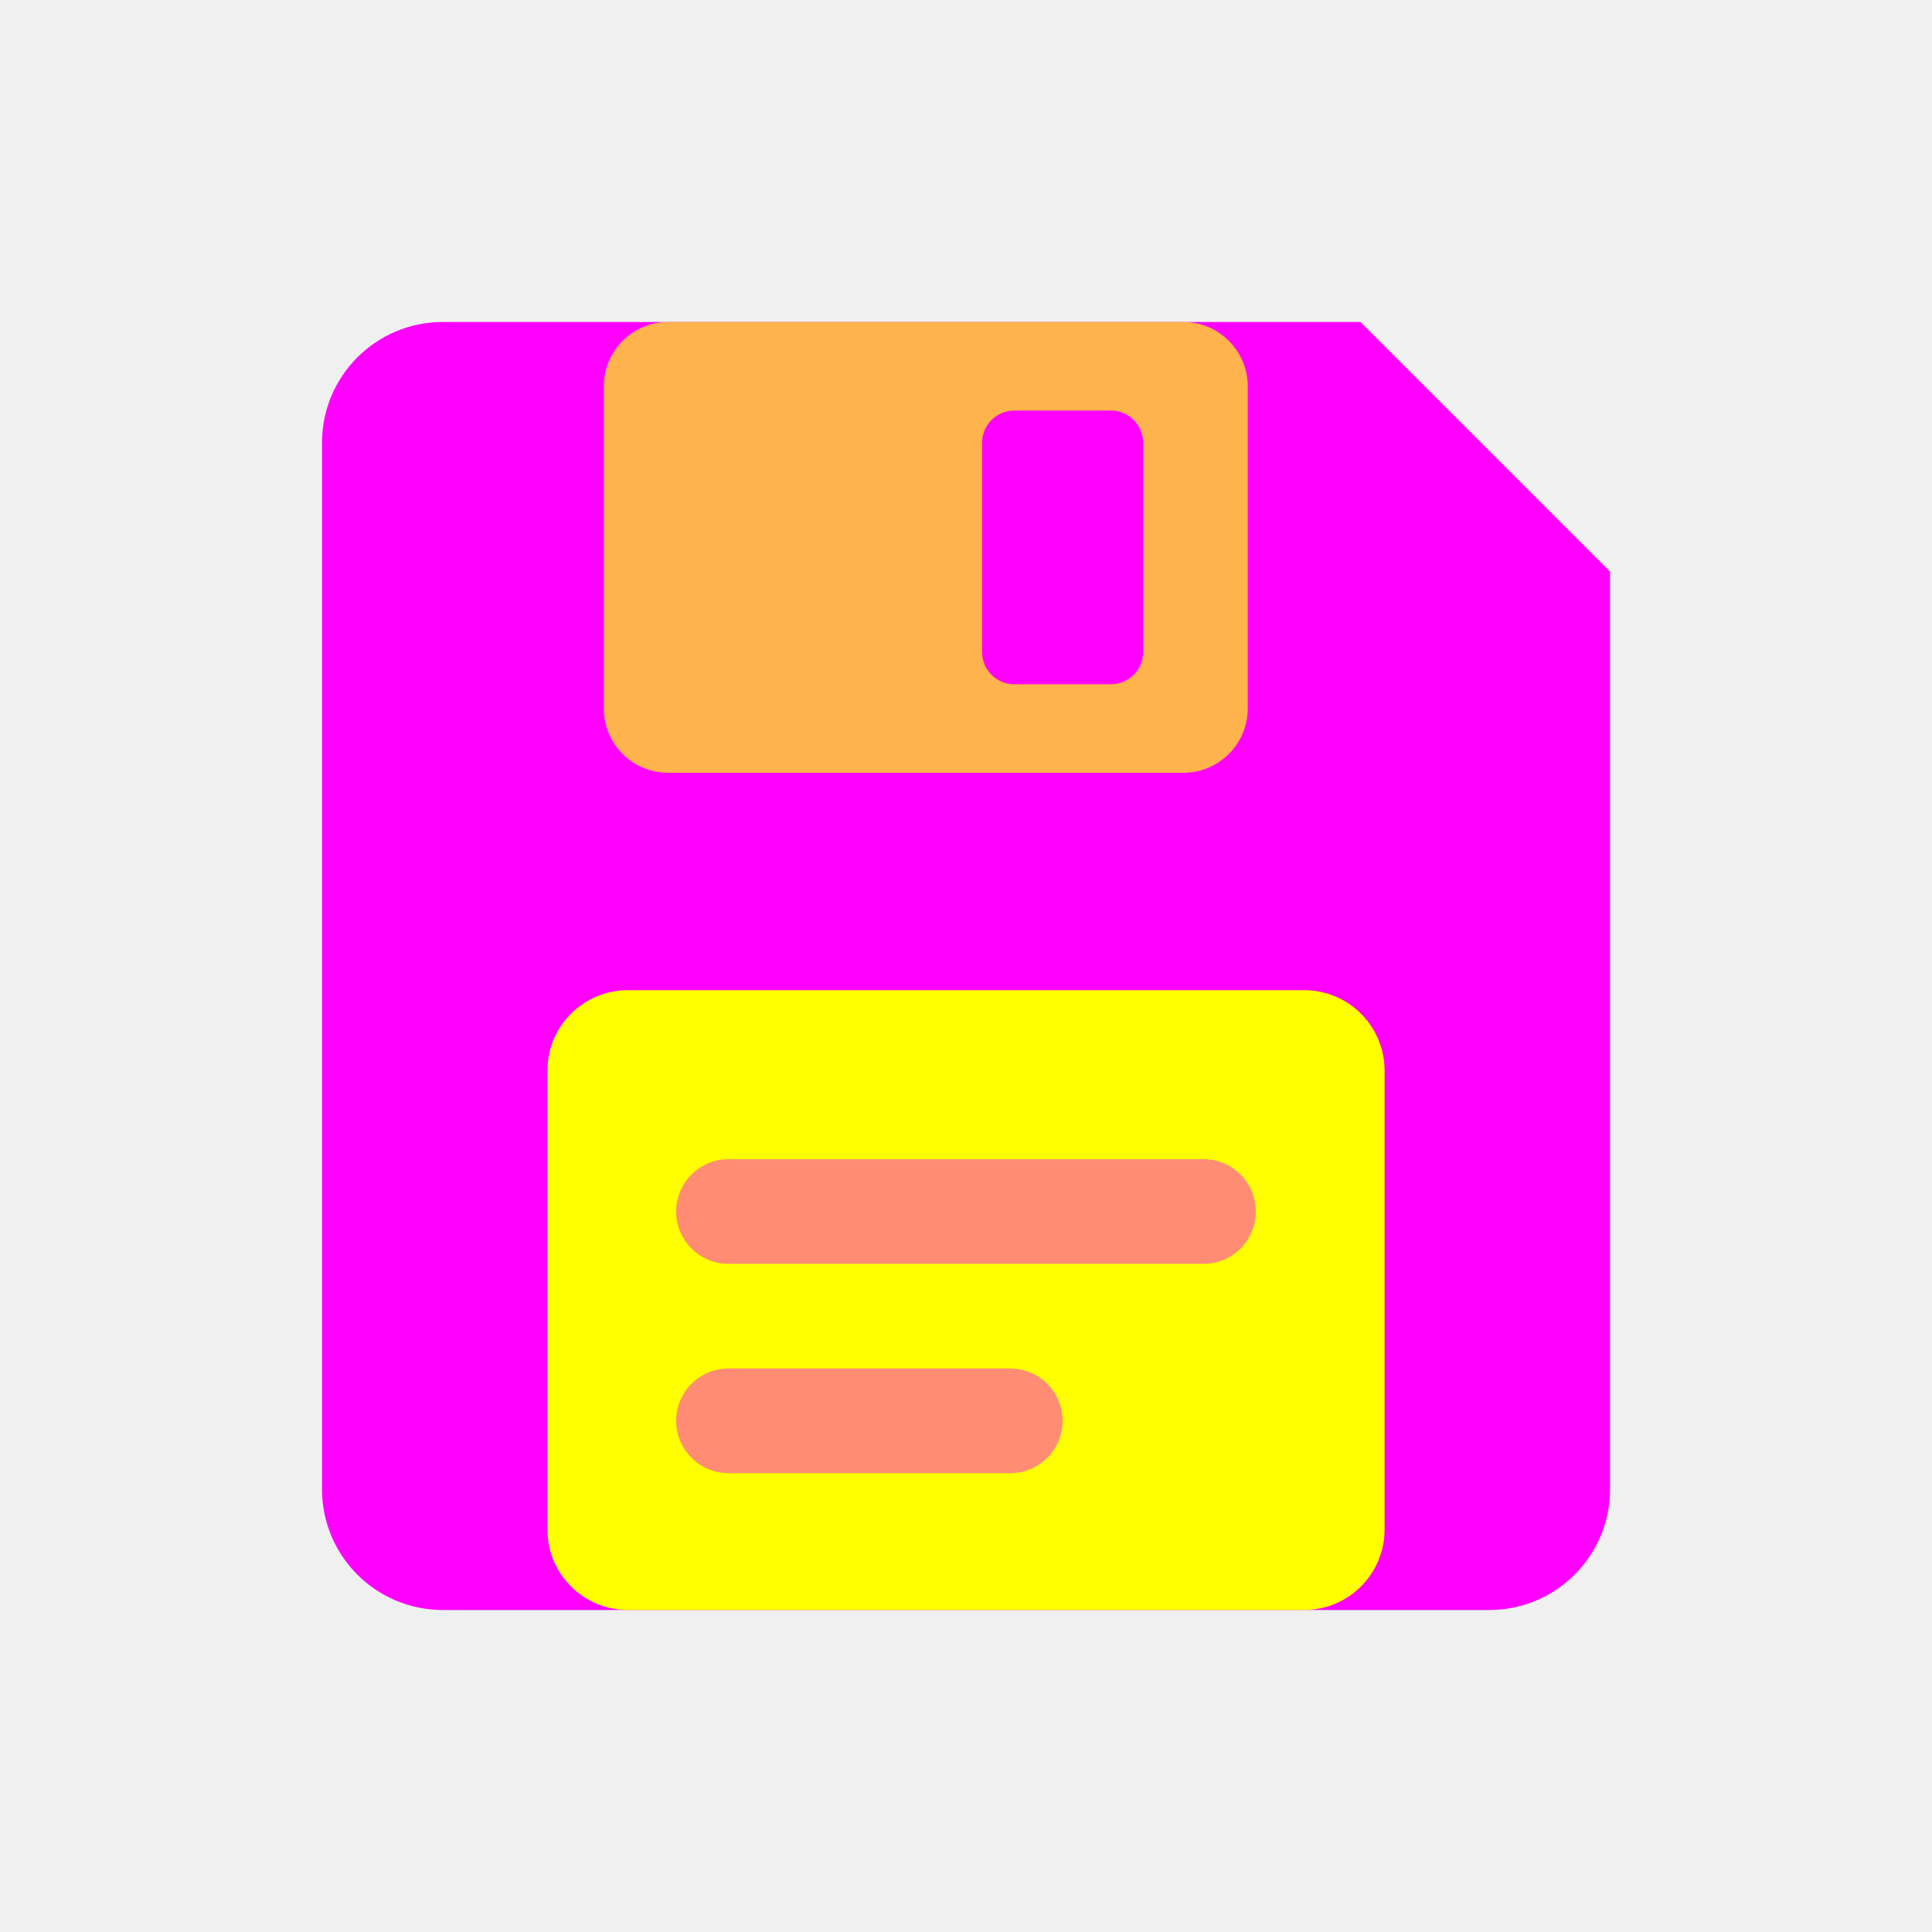
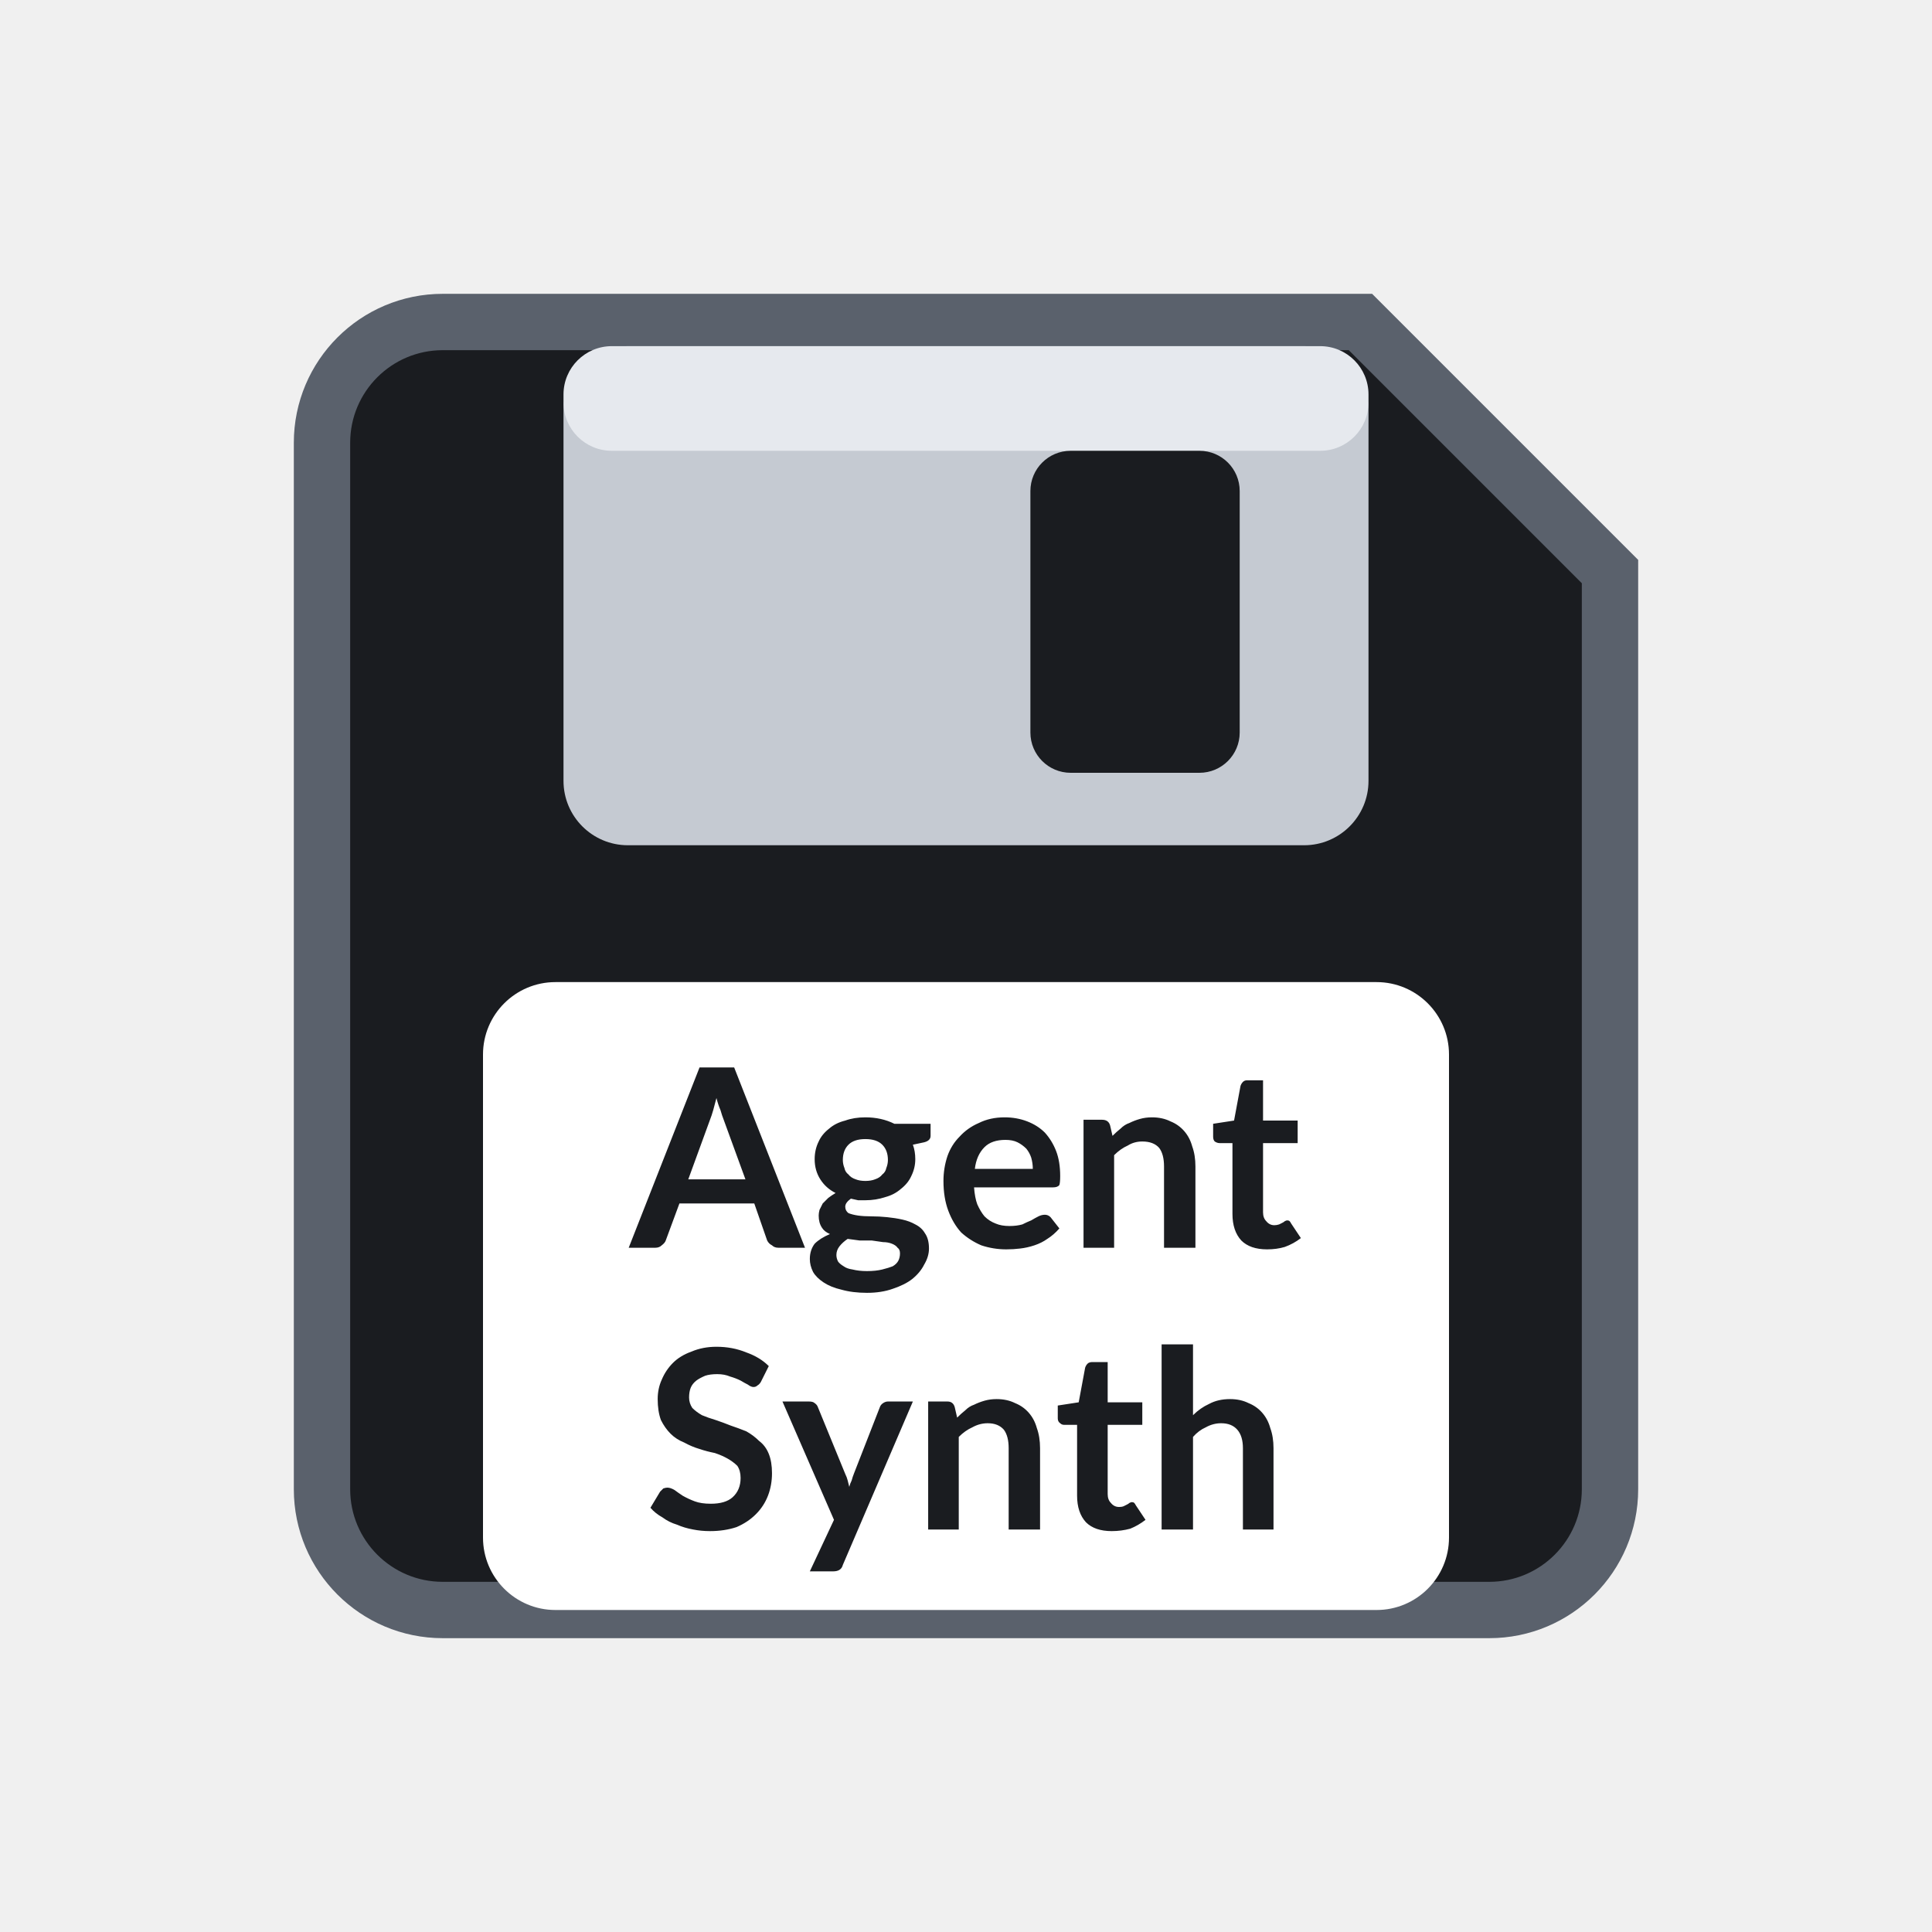
<svg xmlns="http://www.w3.org/2000/svg" viewBox="0 0 24 24" width="24" height="24">
-   <path d="M4 5.5A1.5 1.5 0 0 1 5.5 4h11.4L20 7.1v11.4a1.5 1.5 0 0 1-1.5 1.5h-13A1.5 1.5 0 0 1 4 18.5z" fill="#FF00FF" />
+   <path d="M4 5.5A1.5 1.5 0 0 1 5.5 4h11.4L20 7.1v11.4a1.5 1.5 0 0 1-1.5 1.5h-13A1.5 1.5 0 0 1 4 18.5z" fill="#1a1c20" stroke="#5a616c" stroke-width=".7" />
  <g id="mv">
-     <rect x="7.5" y="4" width="8" height="5.6" rx=".8" opacity=".7" fill="#FFFF00" />
-     <rect x="12.2" y="5.1" width="2" height="3.4" rx=".4" fill="#FF00FF" />
+     <rect x="7" y="4.3" width="10" height="6.2" rx=".8" fill="#c5cad2" />
+     <rect x="7" y="4.3" width="10" height="1.3" rx=".6" fill="#e6e9ee" />
+     <rect x="12.8" y="5.6" width="2.6" height="4" rx=".5" fill="#1a1c20" />
  </g>
-   <rect x="6.8" y="12.3" width="10.4" height="7.7" rx="1" fill="#FFFF00" />
-   <rect x="8.4" y="14.4" width="7.2" height="1.3" rx=".65" fill="#FF00FF" fill-opacity=".45" />
-   <rect x="8.4" y="17" width="4.8" height="1.3" rx=".65" fill="#FF00FF" fill-opacity=".45" />
+   <rect x="6" y="12.2" width="12" height="7.8" rx=".9" fill="#ffffff" />
+   <path d="M9.26 14.65 8.99 13.91Q8.97 13.86 8.95 13.79Q8.92 13.72 8.9 13.64Q8.88 13.72 8.86 13.79Q8.84 13.86 8.82 13.91L8.55 14.65ZM10 15.5H9.67Q9.62 15.5 9.59 15.47Q9.55 15.45 9.53 15.41L9.37 14.95H8.44L8.27 15.41Q8.26 15.44 8.22 15.47Q8.19 15.5 8.14 15.5H7.81L8.69 13.26H9.12ZM10.75 14.67Q10.82 14.67 10.87 14.65Q10.93 14.63 10.96 14.59Q11 14.56 11.01 14.51Q11.03 14.46 11.03 14.41Q11.03 14.29 10.96 14.22Q10.89 14.15 10.75 14.15Q10.61 14.15 10.54 14.22Q10.47 14.29 10.47 14.41Q10.47 14.46 10.49 14.51Q10.5 14.56 10.54 14.59Q10.57 14.63 10.63 14.65Q10.68 14.67 10.75 14.67ZM11.18 15.57Q11.18 15.52 11.15 15.5Q11.13 15.47 11.08 15.45Q11.03 15.43 10.97 15.43Q10.9 15.42 10.83 15.41Q10.76 15.41 10.68 15.41Q10.6 15.4 10.53 15.39Q10.47 15.43 10.43 15.48Q10.39 15.53 10.39 15.59Q10.39 15.63 10.41 15.67Q10.43 15.7 10.48 15.73Q10.52 15.76 10.59 15.77Q10.67 15.79 10.77 15.79Q10.88 15.79 10.96 15.77Q11.04 15.75 11.09 15.73Q11.14 15.7 11.16 15.66Q11.18 15.62 11.18 15.57ZM11.56 13.96V14.11Q11.56 14.17 11.48 14.19L11.34 14.22Q11.37 14.3 11.37 14.4Q11.37 14.51 11.32 14.61Q11.28 14.7 11.19 14.77Q11.11 14.84 11 14.87Q10.88 14.91 10.75 14.91Q10.7 14.91 10.66 14.91Q10.62 14.9 10.57 14.89Q10.5 14.94 10.5 14.99Q10.5 15.04 10.54 15.07Q10.59 15.09 10.66 15.1Q10.73 15.11 10.83 15.11Q10.92 15.11 11.02 15.12Q11.12 15.13 11.21 15.15Q11.3 15.17 11.37 15.21Q11.45 15.25 11.49 15.32Q11.54 15.39 11.54 15.51Q11.54 15.61 11.48 15.71Q11.43 15.81 11.33 15.89Q11.24 15.96 11.09 16.01Q10.95 16.06 10.77 16.06Q10.59 16.06 10.45 16.02Q10.32 15.99 10.23 15.93Q10.14 15.87 10.1 15.8Q10.06 15.72 10.06 15.64Q10.06 15.53 10.12 15.45Q10.19 15.38 10.31 15.33Q10.24 15.3 10.21 15.25Q10.17 15.19 10.17 15.1Q10.17 15.07 10.18 15.03Q10.2 14.99 10.22 14.95Q10.25 14.92 10.29 14.88Q10.33 14.85 10.38 14.82Q10.26 14.76 10.19 14.65Q10.12 14.54 10.12 14.4Q10.12 14.28 10.17 14.18Q10.21 14.09 10.3 14.02Q10.38 13.95 10.5 13.92Q10.61 13.88 10.75 13.88Q10.85 13.88 10.94 13.9Q11.03 13.92 11.11 13.96ZM12.83 14.52Q12.83 14.45 12.81 14.38Q12.79 14.32 12.75 14.27Q12.7 14.22 12.64 14.19Q12.58 14.16 12.49 14.16Q12.32 14.16 12.23 14.25Q12.13 14.35 12.11 14.52ZM12.1 14.75Q12.11 14.88 12.14 14.96Q12.18 15.05 12.23 15.11Q12.29 15.17 12.37 15.2Q12.44 15.23 12.54 15.23Q12.63 15.23 12.7 15.21Q12.76 15.18 12.81 15.16Q12.86 15.13 12.9 15.11Q12.94 15.09 12.98 15.09Q13.02 15.09 13.05 15.12L13.16 15.26Q13.09 15.34 13.01 15.39Q12.94 15.44 12.85 15.47Q12.76 15.5 12.67 15.51Q12.59 15.52 12.5 15.52Q12.34 15.52 12.19 15.47Q12.05 15.41 11.94 15.31Q11.84 15.2 11.78 15.04Q11.72 14.88 11.72 14.67Q11.72 14.51 11.77 14.36Q11.82 14.22 11.92 14.12Q12.02 14.01 12.16 13.95Q12.3 13.88 12.48 13.88Q12.63 13.88 12.76 13.93Q12.89 13.98 12.98 14.07Q13.07 14.17 13.12 14.3Q13.17 14.43 13.17 14.61Q13.17 14.69 13.16 14.72Q13.14 14.75 13.08 14.75ZM13.82 14.11Q13.87 14.06 13.92 14.02Q13.97 13.97 14.03 13.95Q14.09 13.92 14.16 13.9Q14.23 13.88 14.31 13.88Q14.44 13.88 14.54 13.93Q14.64 13.97 14.71 14.05Q14.78 14.13 14.81 14.24Q14.85 14.35 14.85 14.49V15.5H14.46V14.49Q14.46 14.34 14.4 14.26Q14.33 14.18 14.19 14.18Q14.09 14.18 14.01 14.23Q13.92 14.27 13.84 14.35V15.5H13.46V13.91H13.69Q13.77 13.91 13.79 13.98ZM15.74 15.52Q15.53 15.52 15.42 15.41Q15.31 15.29 15.31 15.08V14.2H15.15Q15.12 14.2 15.09 14.18Q15.07 14.16 15.07 14.12V13.96L15.33 13.92L15.41 13.49Q15.42 13.46 15.44 13.44Q15.46 13.42 15.49 13.42H15.69V13.92H16.12V14.2H15.69V15.06Q15.69 15.13 15.73 15.17Q15.77 15.22 15.83 15.22Q15.86 15.22 15.89 15.21Q15.91 15.2 15.93 15.19Q15.95 15.18 15.96 15.17Q15.98 15.16 15.99 15.16Q16.01 15.16 16.02 15.17Q16.03 15.18 16.04 15.2L16.16 15.38Q16.07 15.45 15.96 15.49Q15.86 15.52 15.74 15.52ZM9.45 17.17Q9.43 17.2 9.41 17.21Q9.39 17.23 9.36 17.23Q9.33 17.23 9.29 17.2Q9.25 17.18 9.2 17.15Q9.14 17.12 9.07 17.1Q9 17.07 8.91 17.07Q8.82 17.07 8.76 17.09Q8.69 17.12 8.65 17.15Q8.6 17.19 8.58 17.24Q8.56 17.29 8.56 17.36Q8.56 17.43 8.6 17.49Q8.65 17.54 8.72 17.58Q8.79 17.61 8.89 17.64Q8.98 17.67 9.08 17.71Q9.17 17.74 9.27 17.78Q9.36 17.83 9.43 17.9Q9.51 17.96 9.55 18.06Q9.59 18.16 9.59 18.3Q9.59 18.45 9.54 18.58Q9.49 18.71 9.39 18.81Q9.29 18.91 9.15 18.97Q9 19.02 8.82 19.02Q8.71 19.02 8.61 19Q8.5 18.98 8.41 18.94Q8.31 18.91 8.23 18.85Q8.14 18.8 8.08 18.73L8.2 18.53Q8.22 18.51 8.24 18.49Q8.27 18.48 8.29 18.48Q8.33 18.48 8.38 18.51Q8.42 18.54 8.48 18.58Q8.55 18.62 8.63 18.65Q8.71 18.68 8.83 18.68Q9.01 18.68 9.1 18.6Q9.2 18.51 9.2 18.36Q9.2 18.27 9.16 18.21Q9.11 18.16 9.04 18.12Q8.97 18.08 8.88 18.05Q8.78 18.03 8.69 18Q8.59 17.97 8.5 17.92Q8.4 17.88 8.33 17.81Q8.26 17.74 8.21 17.64Q8.17 17.53 8.17 17.38Q8.17 17.25 8.22 17.14Q8.27 17.02 8.36 16.93Q8.45 16.84 8.59 16.79Q8.73 16.73 8.9 16.73Q9.1 16.73 9.27 16.8Q9.44 16.86 9.55 16.97ZM11.34 17.41 10.47 19.44Q10.46 19.48 10.43 19.5Q10.4 19.52 10.35 19.52H10.06L10.36 18.88L9.72 17.41H10.05Q10.1 17.41 10.12 17.43Q10.15 17.45 10.16 17.48L10.5 18.31Q10.52 18.35 10.53 18.39Q10.54 18.43 10.55 18.47Q10.56 18.43 10.58 18.39Q10.59 18.35 10.61 18.3L10.93 17.48Q10.94 17.45 10.97 17.43Q11 17.41 11.03 17.41ZM11.89 17.61Q11.94 17.56 11.99 17.52Q12.04 17.47 12.1 17.45Q12.16 17.42 12.23 17.4Q12.3 17.38 12.38 17.38Q12.51 17.38 12.61 17.43Q12.71 17.47 12.78 17.55Q12.85 17.63 12.88 17.74Q12.92 17.85 12.92 17.99V19H12.53V17.99Q12.53 17.84 12.47 17.76Q12.4 17.68 12.27 17.68Q12.17 17.68 12.08 17.73Q11.99 17.77 11.91 17.85V19H11.53V17.41H11.77Q11.84 17.41 11.86 17.48ZM13.81 19.02Q13.6 19.02 13.49 18.91Q13.38 18.79 13.38 18.58V17.7H13.22Q13.19 17.7 13.17 17.68Q13.14 17.66 13.14 17.62V17.46L13.4 17.42L13.48 16.99Q13.49 16.96 13.51 16.94Q13.53 16.92 13.57 16.92H13.76V17.42H14.19V17.7H13.76V18.56Q13.76 18.63 13.8 18.67Q13.84 18.72 13.9 18.72Q13.94 18.72 13.96 18.71Q13.98 18.7 14 18.69Q14.02 18.68 14.03 18.67Q14.05 18.66 14.06 18.66Q14.08 18.66 14.09 18.67Q14.1 18.68 14.11 18.7L14.23 18.88Q14.14 18.95 14.04 18.99Q13.93 19.02 13.81 19.02ZM14.82 17.58Q14.91 17.49 15.02 17.44Q15.13 17.38 15.28 17.38Q15.41 17.38 15.51 17.43Q15.61 17.47 15.68 17.55Q15.75 17.63 15.78 17.74Q15.82 17.85 15.82 17.99V19H15.44V17.99Q15.44 17.84 15.37 17.76Q15.3 17.68 15.17 17.68Q15.07 17.68 14.98 17.73Q14.89 17.77 14.82 17.85V19H14.43V16.7H14.82Z" fill="#1a1c20" />
</svg>
